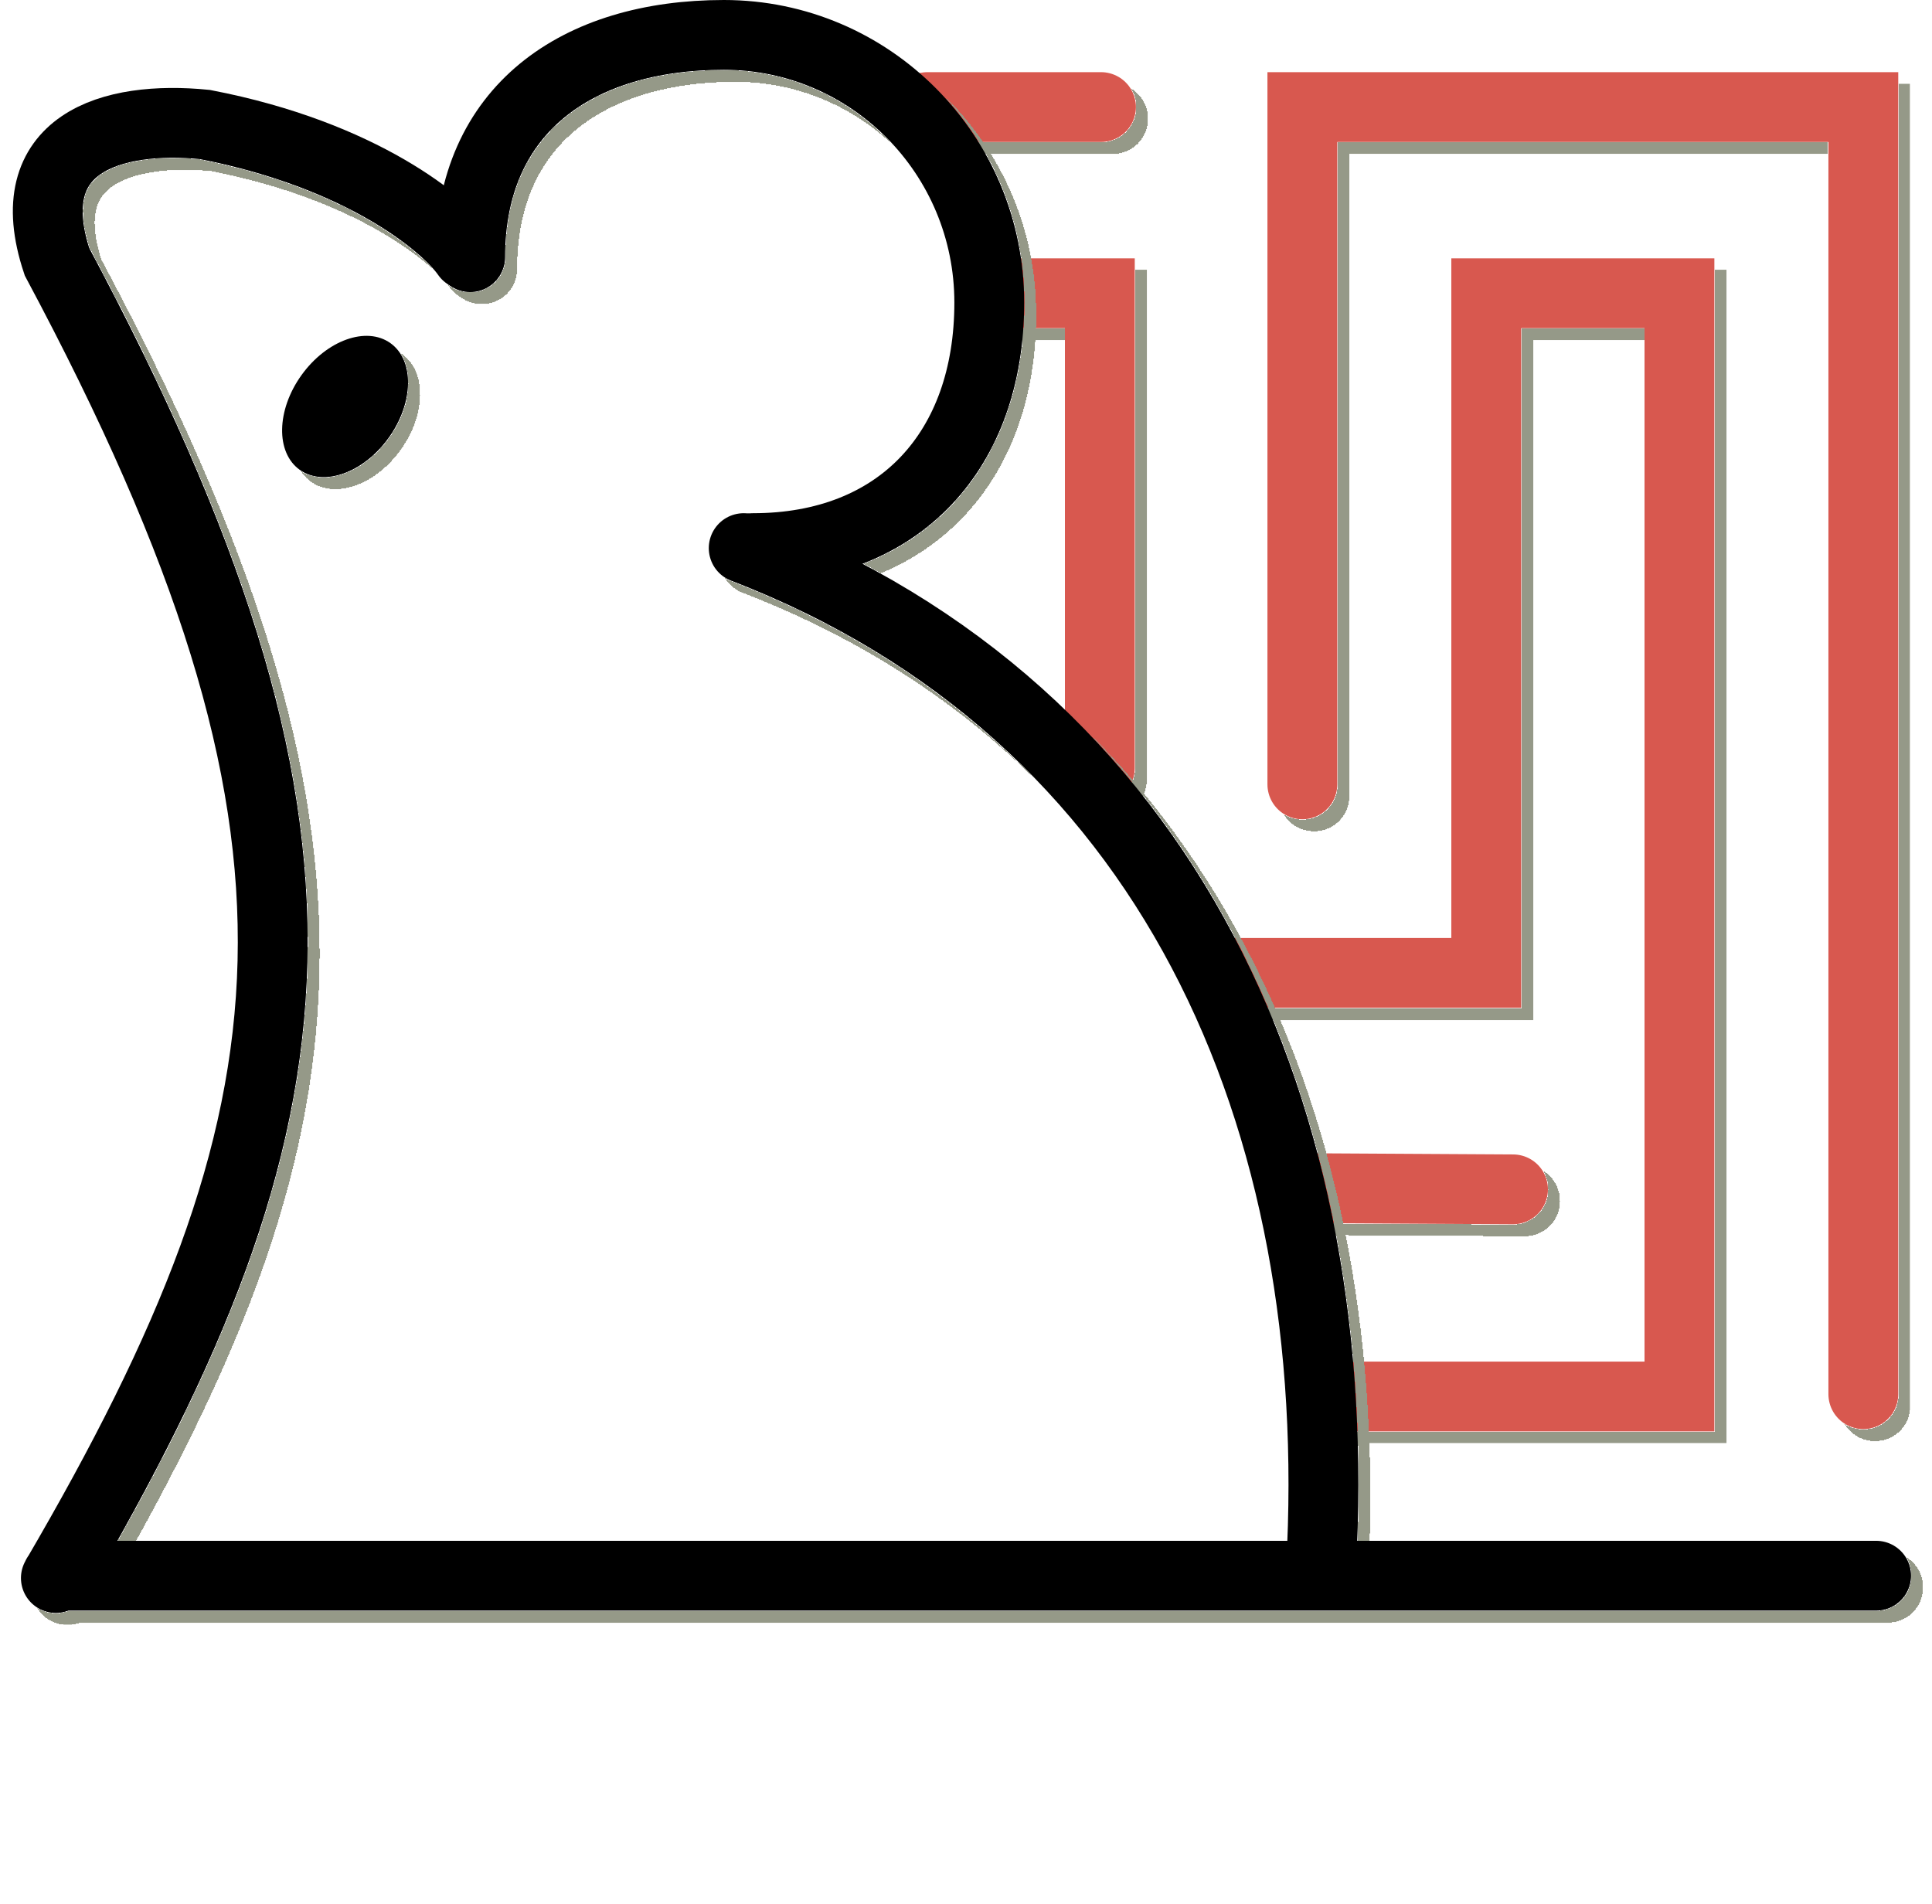
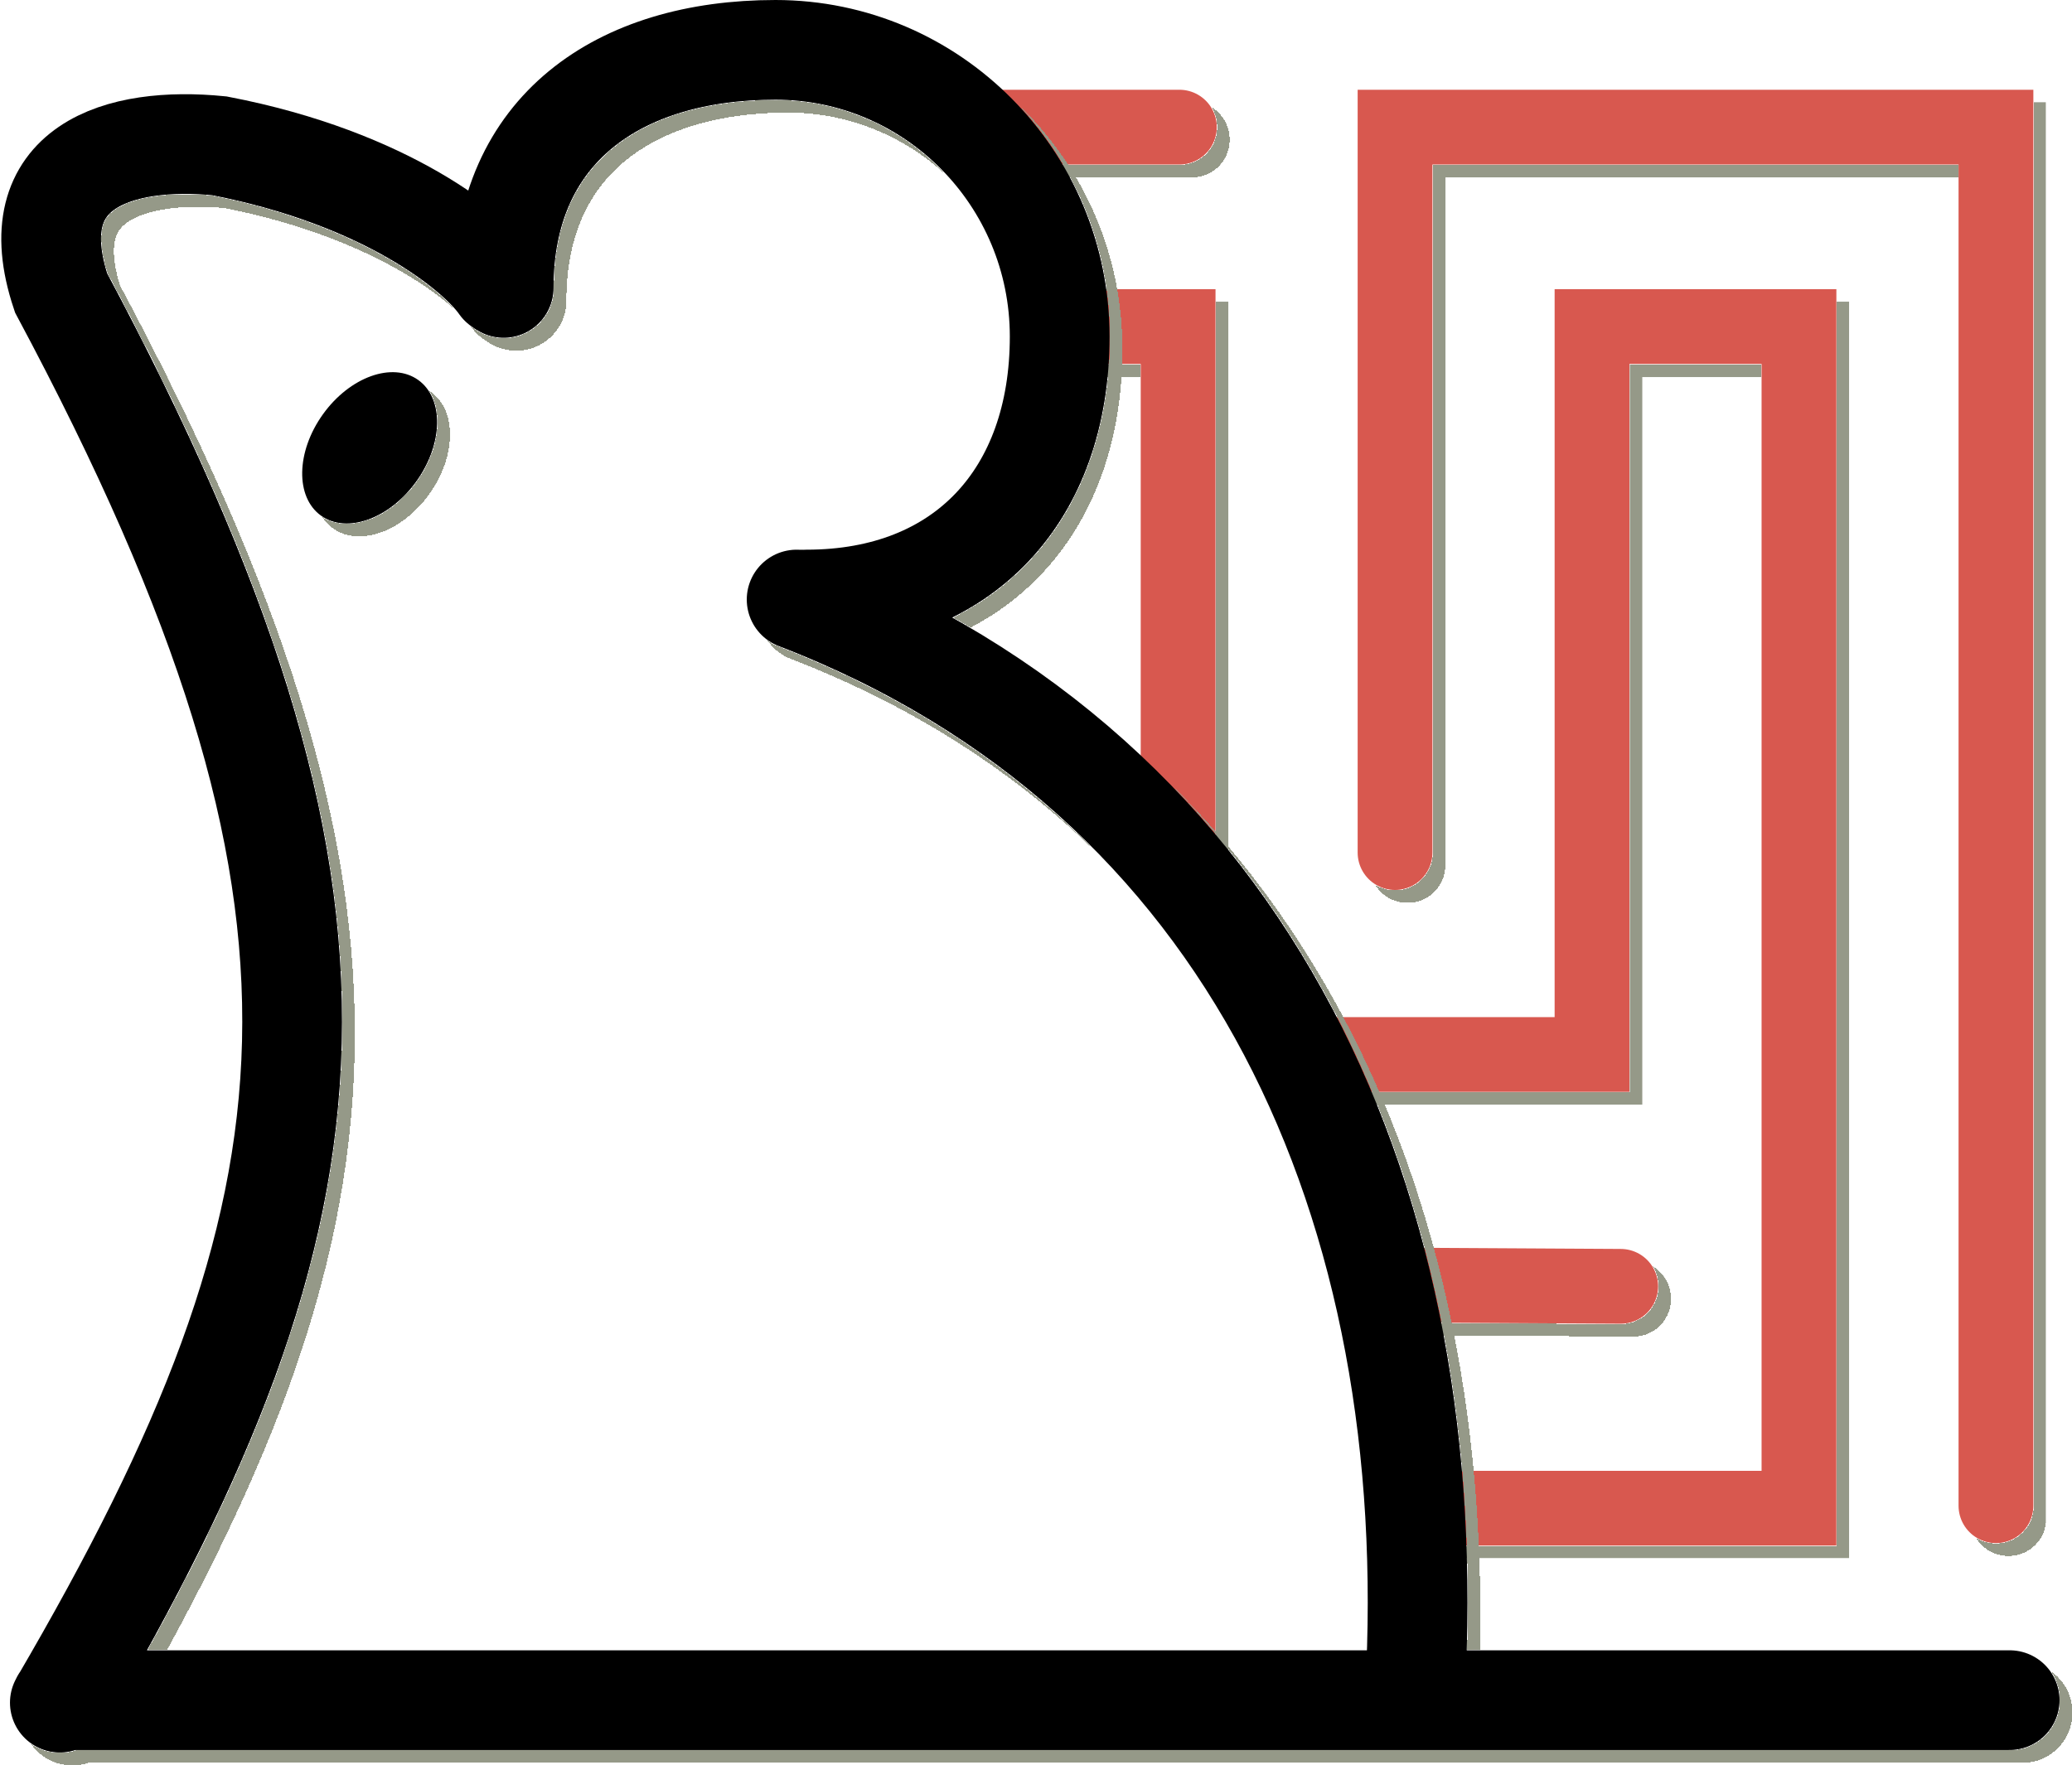
- <svg xmlns="http://www.w3.org/2000/svg" width="830" height="818" viewBox="0 0 830 818" fill="none">
+ <svg xmlns="http://www.w3.org/2000/svg" width="831" height="708" viewBox="0 0 831 708" fill="none">
  <g filter="url(#filter0_d_7_124)">
-     <path d="M800.5 599V46H559.5V337" stroke="#D8584F" stroke-width="30" stroke-linecap="round" />
-     <path d="M528.5 418H638.5V126H721.5V600H576" stroke="#D8584F" stroke-width="30" stroke-linecap="round" />
-     <path d="M472.5 330C472.5 262.829 472.5 201.668 472.5 126H432" stroke="#D8584F" stroke-width="30" stroke-linecap="round" />
-     <path d="M398.5 46L473 46" stroke="#D8584F" stroke-width="30" stroke-linecap="round" />
-     <path d="M563 510.5C596.976 510.695 616.024 510.805 650 511" stroke="#D8584F" stroke-width="30" stroke-linecap="round" />
+     <path d="M800.5 604V51H559.5V342" stroke="#D8584F" stroke-width="30" stroke-linecap="round" />
+     <path d="M528.5 423H638.5V131H721.5V605H576" stroke="#D8584F" stroke-width="30" stroke-linecap="round" />
+     <path d="M472.5 335C472.5 267.829 472.5 206.668 472.5 131H432" stroke="#D8584F" stroke-width="30" stroke-linecap="round" />
+     <path d="M398.5 51L473 51" stroke="#D8584F" stroke-width="30" stroke-linecap="round" />
+     <path d="M563 515.5C596.976 515.695 616.024 515.805 650 516" stroke="#D8584F" stroke-width="30" stroke-linecap="round" />
  </g>
  <g filter="url(#filter1_d_7_124)">
-     <path d="M24 678C140 479.5 156 358.5 24.5 112.5C7.5 61.5 48 49.5 88 53.5C155.5 66.5 191.5 96.5 200.5 109.5M319.5 235.5C503.46 306.295 578.5 480.7 567.5 674M24.5 677H806" stroke="black" stroke-width="30" stroke-linecap="round" />
-     <path d="M323.5 235.5C386.46 235.5 425 193.513 425 130C425 66.487 373.96 15 311 15C248.04 15 202 46.987 202 110.5" stroke="black" stroke-width="30" stroke-linecap="round" />
-     <ellipse cx="148.251" cy="174.644" rx="23.07" ry="33.471" transform="rotate(35.6391 148.251 174.644)" fill="black" />
+     <path d="M24 683C140 484.5 156 363.5 24.5 117.5C7.5 66.5 48 54.5 88 58.5C155.5 71.5 191.5 101.5 200.5 114.5M319.5 240.5C503.46 311.295 578.5 485.7 567.5 679M24.5 682H806" stroke="black" stroke-width="40" stroke-linecap="round" />
+     <path d="M323.5 240.5C386.46 240.5 425 198.513 425 135C425 71.487 373.96 20 311 20C248.04 20 202 51.987 202 115.5" stroke="black" stroke-width="40" stroke-linecap="round" />
+     <ellipse cx="148.251" cy="179.644" rx="23.07" ry="33.471" transform="rotate(35.6391 148.251 179.644)" fill="black" />
  </g>
  <defs>
-     <filter id="filter0_d_7_124" x="383.5" y="31" width="437" height="589" filterUnits="userSpaceOnUse" color-interpolation-filters="sRGB">
+     <filter id="filter0_d_7_124" x="383.5" y="36" width="437" height="589" filterUnits="userSpaceOnUse" color-interpolation-filters="sRGB">
      <feFlood flood-opacity="0" result="BackgroundImageFix" />
      <feColorMatrix in="SourceAlpha" type="matrix" values="0 0 0 0 0 0 0 0 0 0 0 0 0 0 0 0 0 0 127 0" result="hardAlpha" />
      <feOffset dx="5" dy="5" />
      <feComposite in2="hardAlpha" operator="out" />
      <feColorMatrix type="matrix" values="0 0 0 0 0.584 0 0 0 0 0.6 0 0 0 0 0.533 0 0 0 1 0" />
      <feBlend mode="normal" in2="BackgroundImageFix" result="effect1_dropShadow_7_124" />
      <feBlend mode="normal" in="SourceGraphic" in2="effect1_dropShadow_7_124" result="shape" />
    </filter>
-     <filter id="filter1_d_7_124" x="5.518" y="0" width="820.482" height="698.002" filterUnits="userSpaceOnUse" color-interpolation-filters="sRGB">
+     <filter id="filter1_d_7_124" x="0.517" y="0" width="830.483" height="708.003" filterUnits="userSpaceOnUse" color-interpolation-filters="sRGB">
      <feFlood flood-opacity="0" result="BackgroundImageFix" />
      <feColorMatrix in="SourceAlpha" type="matrix" values="0 0 0 0 0 0 0 0 0 0 0 0 0 0 0 0 0 0 127 0" result="hardAlpha" />
      <feOffset dx="5" dy="5" />
      <feComposite in2="hardAlpha" operator="out" />
      <feColorMatrix type="matrix" values="0 0 0 0 0.584 0 0 0 0 0.6 0 0 0 0 0.533 0 0 0 1 0" />
      <feBlend mode="normal" in2="BackgroundImageFix" result="effect1_dropShadow_7_124" />
      <feBlend mode="normal" in="SourceGraphic" in2="effect1_dropShadow_7_124" result="shape" />
    </filter>
  </defs>
</svg>
